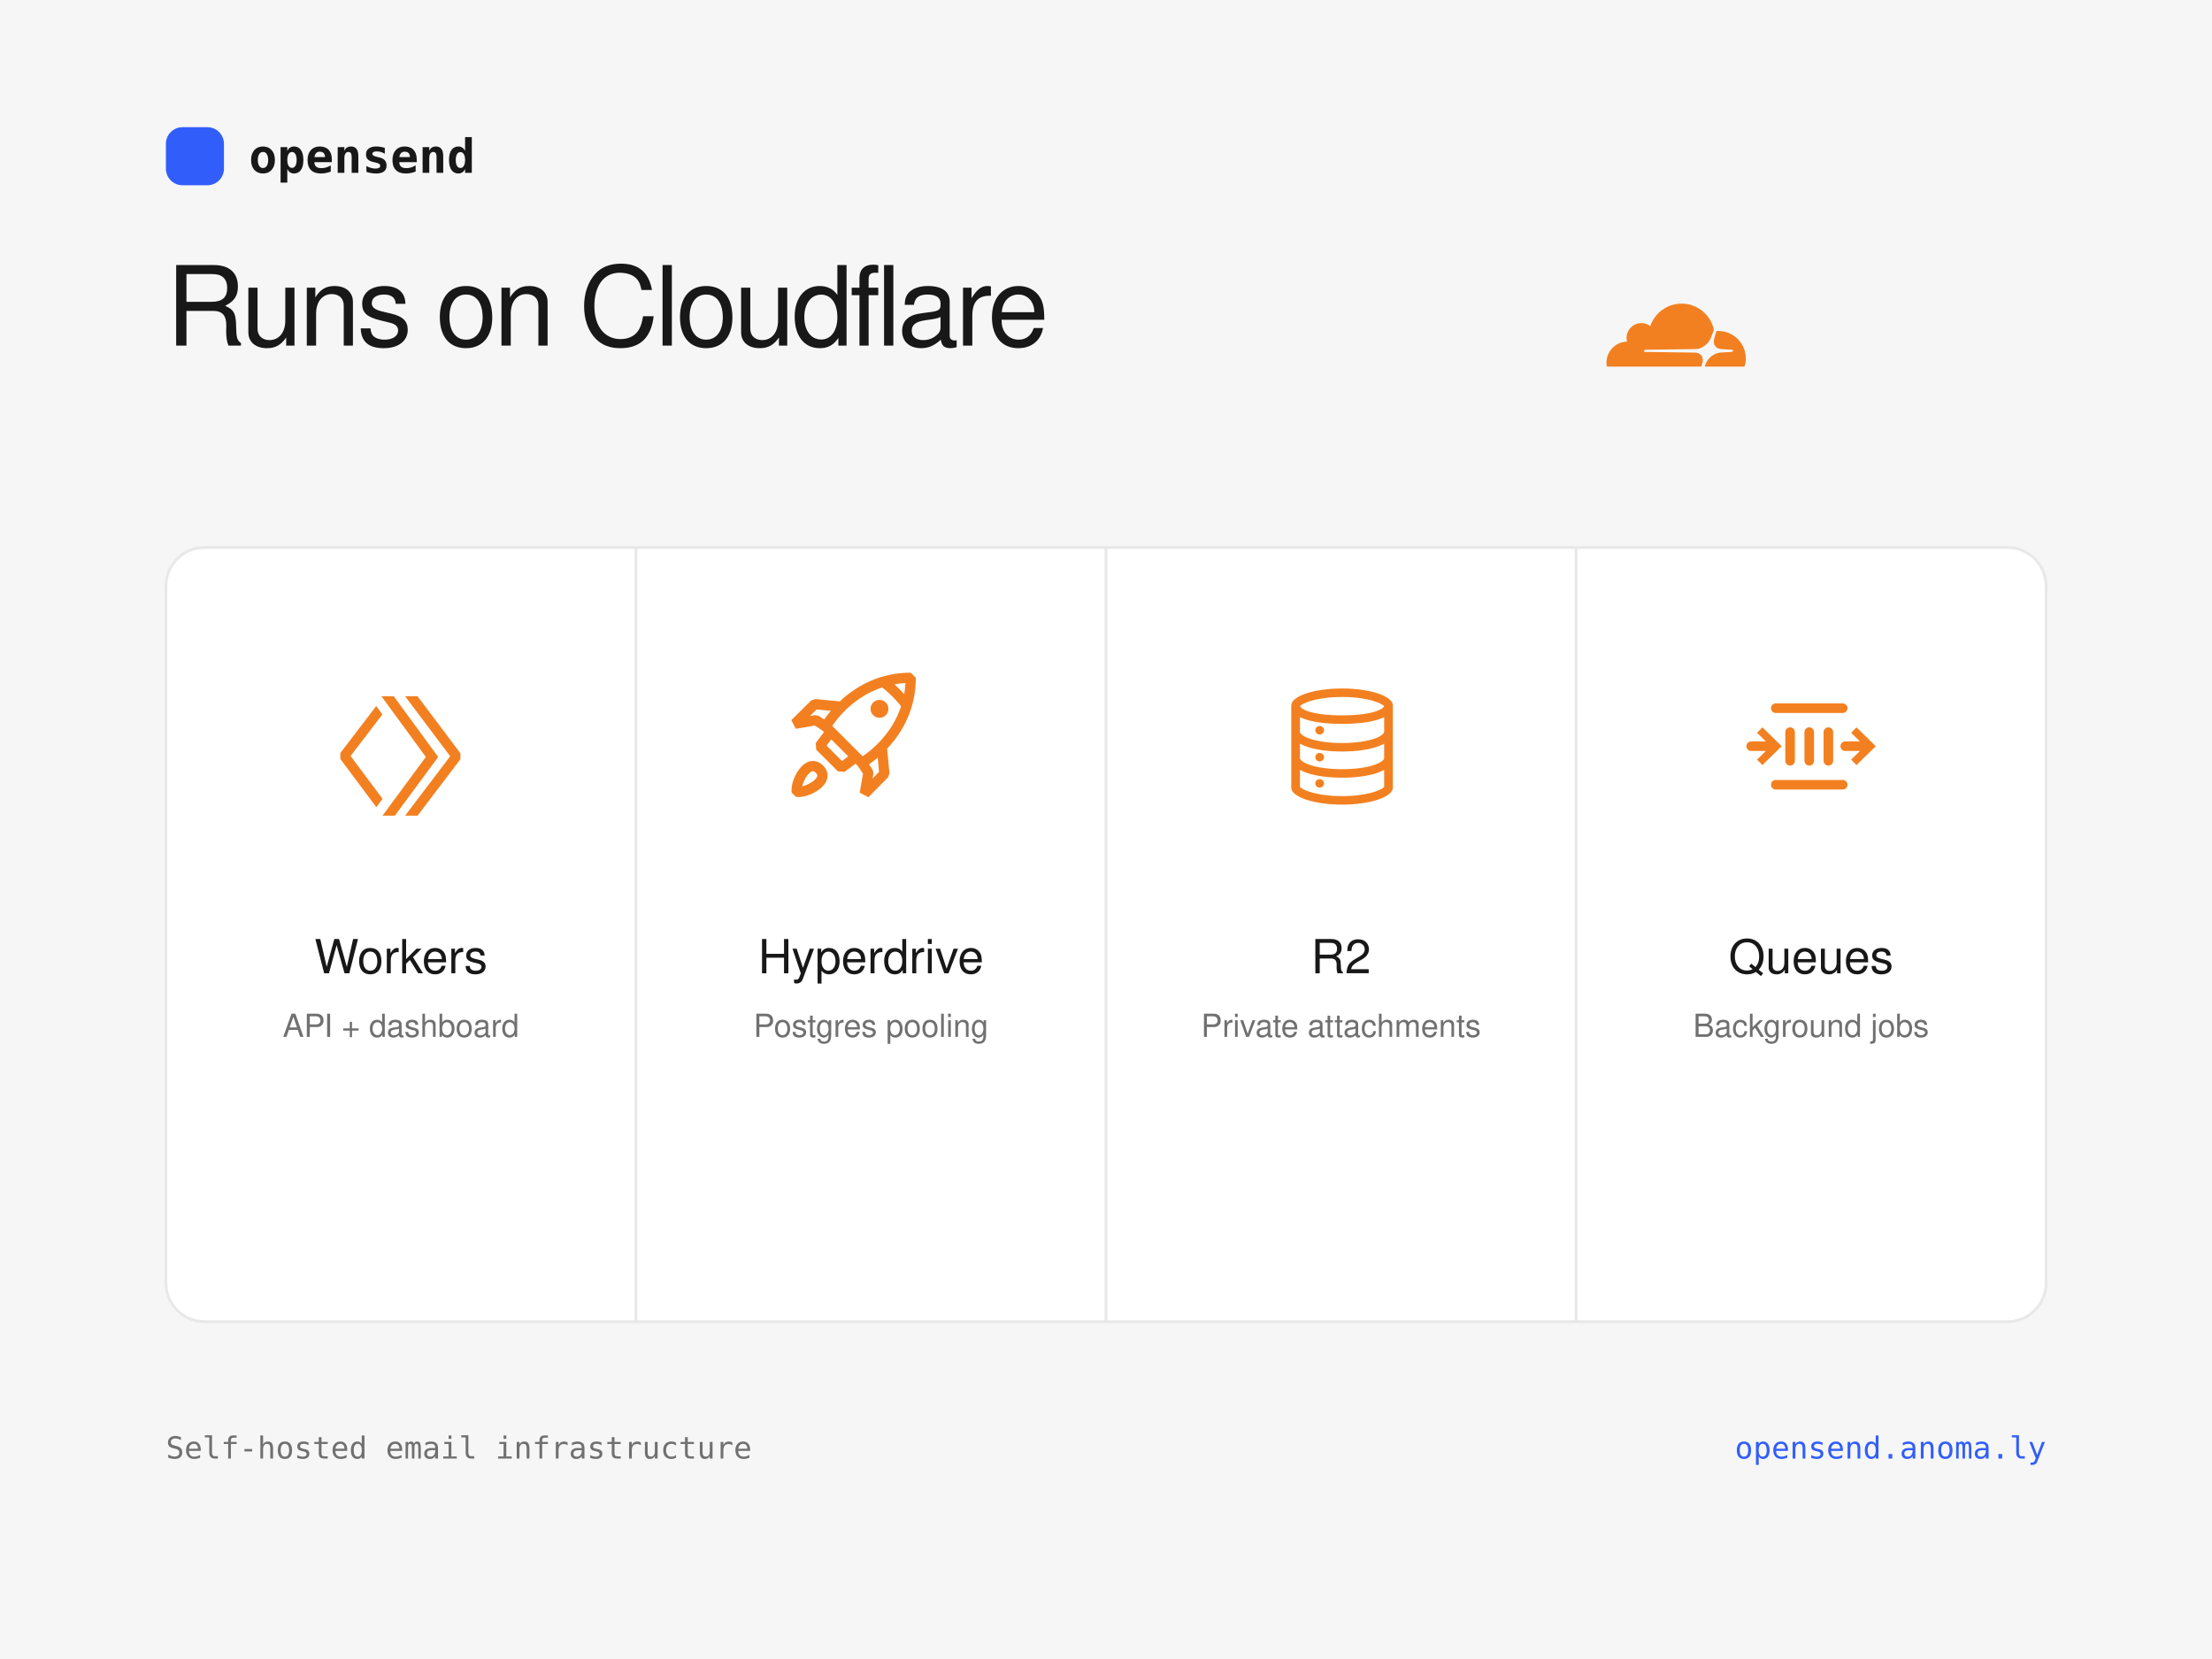
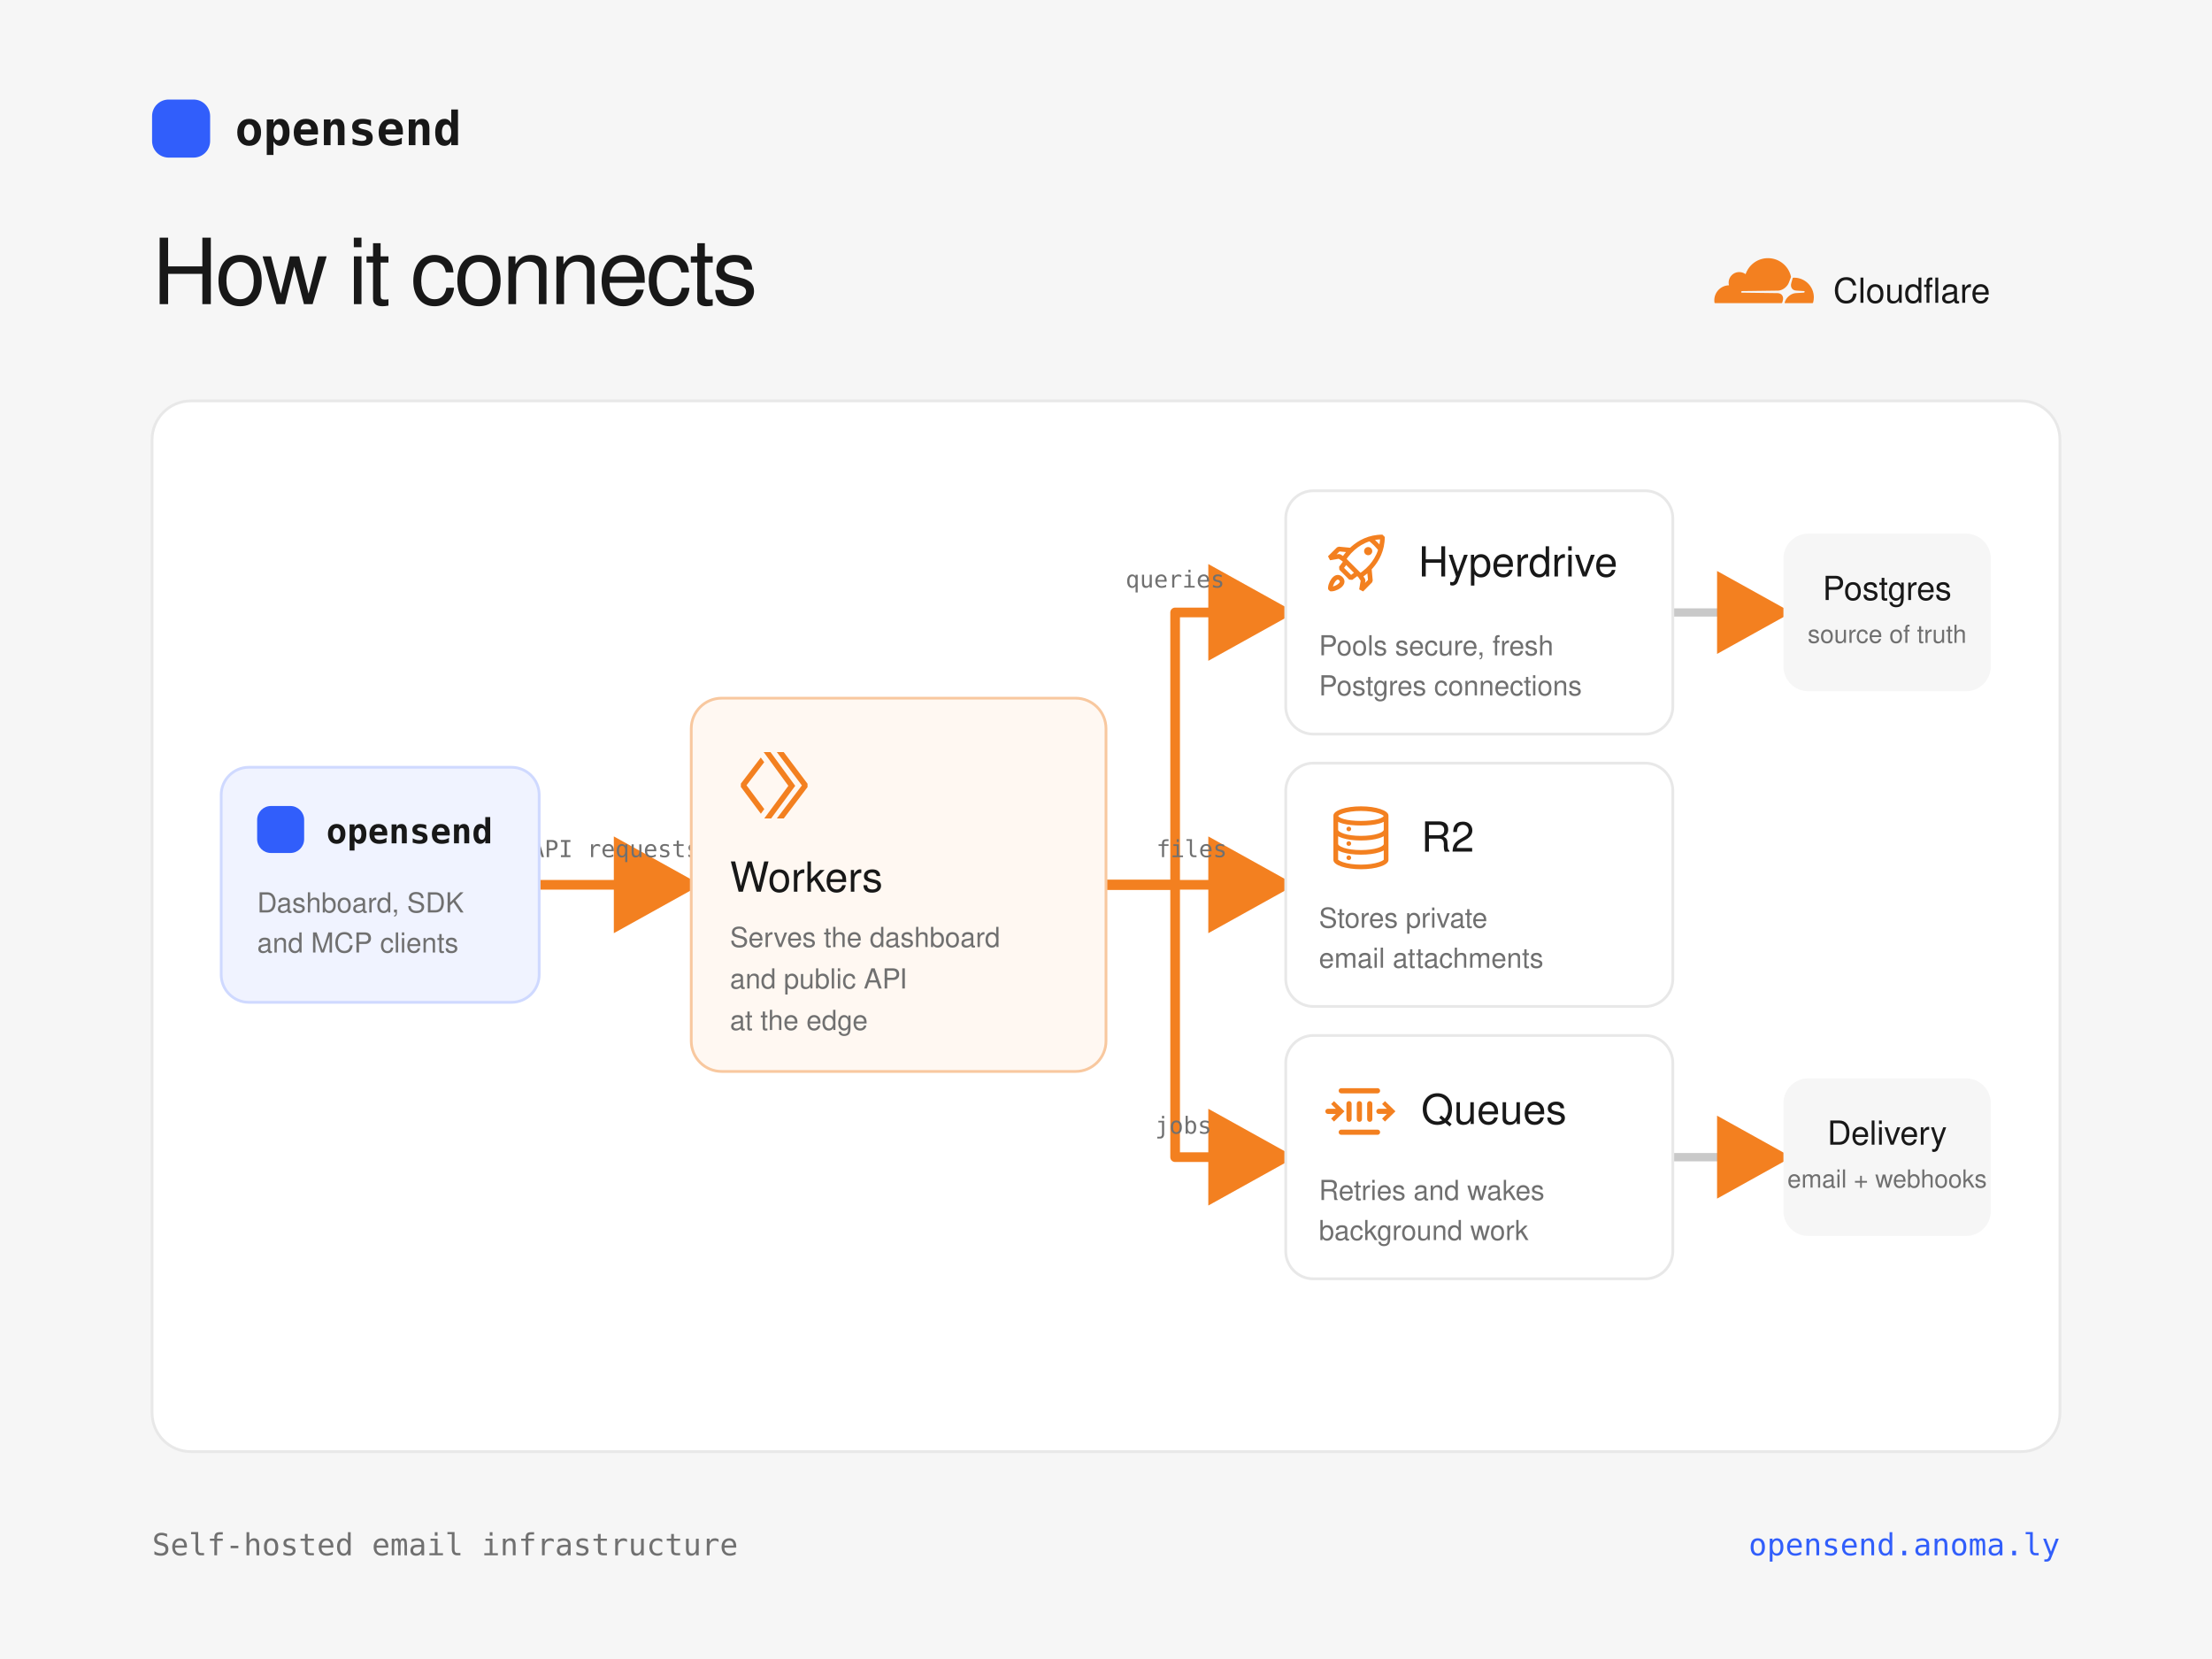
<svg xmlns="http://www.w3.org/2000/svg" width="1600" height="1200" viewBox="0 0 1600 1200" role="img" aria-labelledby="title desc">
  <defs>
    <style>
-       @font-face {
-         font-family: "OpenTUI Mono";
-         src: url("../app/public/fonts/opentui-regular.woff2") format("woff2");
-         font-weight: 400;
-       }
-       @font-face {
-         font-family: "OpenTUI Mono";
-         src: url("../app/public/fonts/opentui-bold.woff2") format("woff2");
-         font-weight: 700;
-       }
+       @font-face { font-family: "OpenTUI Mono"; src: url("../app/public/fonts/opentui-regular.woff2") format("woff2"); font-weight: 400; }
+       @font-face { font-family: "OpenTUI Mono"; src: url("../app/public/fonts/opentui-bold.woff2") format("woff2"); font-weight: 700; }
      .mono { font-family: "OpenTUI Mono", ui-monospace, monospace; }
      .sans { font-family: "Helvetica Neue", Helvetica, Arial, sans-serif; }
+       .node-title { font: 500 30px "Helvetica Neue", Helvetica, Arial, sans-serif; fill: #181818; }
+       .node-copy { font: 400 20px "Helvetica Neue", Helvetica, Arial, sans-serif; fill: #707070; }
+       .pipe-label { font: 400 17px "OpenTUI Mono", ui-monospace, monospace; fill: #707070; }
    </style>
-   </defs>
-   <rect width="1600" height="1200" fill="#f6f6f6" />
-   <g transform="translate(120 92)">
-     <rect width="42" height="42" rx="12" fill="#315efb" />
-     <text class="mono" x="60" y="33" fill="#181818" font-size="34" font-weight="700">opensend</text>
-   </g>
-   <g transform="translate(120 250)">
-     <text class="sans" x="0" y="0" fill="#181818" font-size="80" font-weight="500" letter-spacing="-2.6">Runs on Cloudflare</text>
-     <g transform="translate(1042 -58) scale(4.2)" fill="#f38020">
-       <path d="M16.509 16.845c.147-.507.091-.971-.155-1.315-.225-.316-.605-.499-1.062-.52l-8.659-.112a.156.156 0 0 1-.133-.071c-.028-.042-.035-.099-.021-.155.028-.084.112-.148.204-.156l8.736-.112c1.035-.049 2.16-.887 2.554-1.914l.499-1.301c.021-.056.029-.113.015-.168-.562-2.546-2.835-4.445-5.55-4.445-2.504 0-4.628 1.618-5.388 3.861-.493-.366-1.119-.562-1.794-.499-1.203.119-2.167 1.083-2.286 2.286-.028.31-.007.613.064.894C1.568 13.171 0 14.775 0 16.752c0 .175.014.351.035.527.014.083.084.147.169.147h15.981c.091 0 .176-.065.203-.155l.12-.427zm2.757-5.563c-.077 0-.161 0-.238.011-.057 0-.105.042-.127.098l-.338 1.174c-.147.507-.092.971.154 1.316.226.316.606.498 1.062.519l1.844.113c.056 0 .105.026.133.07.028.043.035.107.021.156-.028.084-.113.148-.204.155l-1.921.112c-1.041.049-2.158.887-2.553 1.914l-.141.358c-.028.071.021.142.099.142h6.598c.077 0 .147-.049.169-.126.112-.408.176-.837.176-1.28 0-2.603-2.125-4.727-4.734-4.727" />
-     </g>
-   </g>
-   <rect x="120" y="396" width="1360" height="560" rx="28" fill="#ffffff" stroke="#e8e8e8" stroke-width="2" />
-   <path d="M460 396v560M800 396v560M1140 396v560" stroke="#e8e8e8" stroke-width="2" />
-   <g transform="translate(120 396)">
-     <g transform="translate(112 92) scale(2.4)" fill="#f38020">
+     <marker id="arrow" markerWidth="12" markerHeight="12" refX="9" refY="6" orient="auto" markerUnits="strokeWidth">
+       <path d="M1 1l9 5-9 5z" fill="#f38020" />
+     </marker>
+     <symbol id="workers" viewBox="0 0 48 49">
      <path d="m18.63 37.418-9.645-12.9 9.592-12.533-1.852-2.527L5.917 23.595l-.015 1.808 10.86 14.542z" />
      <path d="M21.997 6.503h-3.712l13.387 18.3-13.072 17.7h3.735L35.4 24.81z" />
      <path d="M29.175 6.503h-3.758l13.598 18.082-13.598 17.918h3.765l12.908-17.01v-1.808z" />
-     </g>
-     <text class="sans" x="170" y="308" text-anchor="middle" fill="#181818" font-size="34" font-weight="500">Workers</text>
-     <text class="sans" x="170" y="354" text-anchor="middle" fill="#707070" font-size="23">API + dashboard</text>
-   </g>
-   <g transform="translate(460 396)">
-     <g transform="translate(98 76) scale(1.85)" fill="#f38020">
+     </symbol>
+     <symbol id="hyperdrive" viewBox="0 0 64 65">
      <path d="M42.249 18.516a3.5 3.5 0 1 1 0 7 3.5 3.5 0 0 1 0-7" />
      <path fill-rule="evenodd" d="M28.046 17.91c5.738-4.997 14.495-10.037 26.416-10.037l2 2c0 11.921-5.04 20.678-10.038 26.416q-.595.682-1.186 1.31l.907 9.625-.57 1.595-7.662 7.733-3.392-1.745 1.274-7.45-1.98-2.976-.934-.935-4.269 3.202-2.614-.186-8.486-8.485-.185-2.614 3.202-4.27-.574-.573-2.977-1.98-7.45 1.275-1.745-3.392 7.733-7.662 1.595-.57 9.626.906q.627-.591 1.31-1.186m-4.66 16.04 6.638 6.64-2.424 1.817-6.033-6.032zm12.27 6.615L23.77 28.679a35 35 0 0 1 1.067-1.494 41.5 41.5 0 0 1 5.837-6.258c3.195-2.783 7.378-5.55 12.596-7.279.279.198.6.444.954.734a42 42 0 0 1 2.99 2.739 42 42 0 0 1 2.74 2.99q.436.534.733.954c-1.729 5.218-4.496 9.401-7.279 12.597a41.5 41.5 0 0 1-6.258 5.837c-.571.43-1.076.785-1.493 1.066m2.508 3.132 1.401 2.107.306 1.445-.34 1.986 2.544-2.567-.525-5.57a44 44 0 0 1-1.993 1.596c-.514.387-.982.72-1.393 1.003M21.641 24.779c-.386.513-.72.982-1.003 1.392l-2.107-1.401-1.444-.306-1.987.34 2.567-2.544 5.57.525a44 44 0 0 0-1.596 1.994m30.765-12.85c-.082 1.5-.254 2.94-.5 4.322a53 53 0 0 0-1.863-1.958 52 52 0 0 0-1.96-1.864 36 36 0 0 1 4.323-.5M20.168 44.168c-1.6-1.6-3.521-2.134-5.419-1.551-1.692.519-3.04 1.829-4.013 3.15-1.004 1.364-1.792 2.987-2.288 4.521-.474 1.47-.77 3.143-.494 4.525l1.568 1.569c1.383.276 3.055-.02 4.525-.495 1.535-.495 3.157-1.284 4.52-2.287 1.323-.974 2.633-2.321 3.152-4.013.582-1.898.05-3.819-1.551-5.42m-7.35 7.913q-.419.135-.784.22.086-.364.221-.784c.378-1.172.982-2.4 1.702-3.378.751-1.02 1.46-1.543 1.965-1.698.3-.093.722-.14 1.417.555s.648 1.117.556 1.418c-.155.506-.679 1.214-1.698 1.964-.979.72-2.206 1.324-3.378 1.703" clip-rule="evenodd" />
-     </g>
-     <text class="sans" x="170" y="308" text-anchor="middle" fill="#181818" font-size="34" font-weight="500">Hyperdrive</text>
-     <text class="sans" x="170" y="354" text-anchor="middle" fill="#707070" font-size="23">Postgres pooling</text>
-   </g>
-   <g transform="translate(800 396)">
-     <g transform="translate(122 96) scale(2.4)" fill="#f38020">
+     </symbol>
+     <symbol id="r2" viewBox="0 0 40 40">
      <path fill-rule="evenodd" d="M30.289 6.423c-2.43-.813-5.958-1.362-9.977-1.362-4.018 0-7.545.549-9.976 1.362-1.228.41-2.033.842-2.48 1.195q-.14.111-.204.18c.052.171.196.395.562.67.524.394 1.372.783 2.563 1.119 2.368.666 5.731 1.023 9.536 1.023s7.167-.357 9.535-1.023c1.191-.336 2.04-.725 2.563-1.119.366-.275.51-.499.562-.67a2 2 0 0 0-.204-.18c-.447-.353-1.252-.784-2.48-1.195m-20.24 5.624c-.885-.25-1.71-.552-2.424-.922v4.393c0 .196.097.514.625.941.535.433 1.391.869 2.576 1.252 2.36.764 5.71 1.222 9.486 1.222 3.778 0 7.128-.458 9.487-1.222 1.185-.383 2.041-.82 2.576-1.252.528-.427.625-.745.625-.94v-4.394c-.715.37-1.539.673-2.424.922-2.7.76-6.336 1.124-10.264 1.124s-7.564-.364-10.263-1.124m25.576 3.471V7.622c0-2.829-6.856-5.122-15.313-5.122C11.857 2.5 5 4.793 5 7.622v24.756c0 2.829 6.856 5.122 15.313 5.122 8.456 0 15.312-2.293 15.312-5.122zM33 19.134c-.7.393-1.505.726-2.375 1.008-2.708.877-6.358 1.352-10.313 1.352-3.954 0-7.604-.475-10.312-1.352-.87-.282-1.676-.615-2.375-1.008v4.28c0 .196.097.514.625.942.535.432 1.391.868 2.576 1.252 2.36.763 5.71 1.221 9.486 1.221 3.778 0 7.128-.458 9.487-1.221 1.185-.384 2.041-.82 2.576-1.252.528-.428.625-.746.625-.941v-4.28Zm-23 8.904c-.87-.281-1.676-.615-2.375-1.007v5.143c.044.048.116.117.231.208.447.353 1.252.785 2.48 1.195 2.43.813 5.958 1.362 9.976 1.362s7.546-.549 9.977-1.362c1.228-.41 2.033-.842 2.48-1.195a2 2 0 0 0 .231-.208v-5.143c-.7.392-1.505.726-2.375 1.007-2.708.877-6.358 1.352-10.313 1.352-3.954 0-7.604-.475-10.312-1.352m3.562-11.666c.725 0 1.313-.573 1.313-1.28s-.588-1.281-1.313-1.281c-.724 0-1.312.573-1.312 1.28s.588 1.281 1.313 1.281Zm1.313 6.83c0 .706-.588 1.28-1.313 1.28-.724 0-1.312-.574-1.312-1.28 0-.708.588-1.281 1.313-1.281.724 0 1.312.573 1.312 1.28Zm-1.313 9.176c.725 0 1.313-.573 1.313-1.28s-.588-1.28-1.313-1.28c-.724 0-1.312.572-1.312 1.28 0 .707.588 1.28 1.313 1.28Z" clip-rule="evenodd" />
-     </g>
-     <text class="sans" x="170" y="308" text-anchor="middle" fill="#181818" font-size="34" font-weight="500">R2</text>
-     <text class="sans" x="170" y="354" text-anchor="middle" fill="#707070" font-size="23">Private attachments</text>
-   </g>
-   <g transform="translate(1140 396)">
-     <g transform="translate(122 96) scale(2.4)" fill="#f38020">
+     </symbol>
+     <symbol id="queues" viewBox="0 0 40 40">
      <path d="M11.154 19.894 5.33 14.21l-1.612 1.65 2.656 2.594H1.942a1.442 1.442 0 1 0 0 2.884h4.433L3.72 23.927l1.61 1.653 5.823-5.685Zm28.352 0-5.823-5.685-1.612 1.65 2.656 2.594h-4.433a1.442 1.442 0 1 0 0 2.884h4.433l-2.655 2.591 1.611 1.651z" />
      <rect width="23.07" height="2.884" x="7.911" y="7" rx="1.442" />
      <rect width="23.07" height="2.884" x="7.911" y="30.07" rx="1.442" />
      <path d="M13.679 14.21c.796 0 1.442.645 1.442 1.441v8.651a1.442 1.442 0 1 1-2.884 0v-8.65c0-.797.646-1.443 1.442-1.443Zm5.767 0c.797 0 1.442.645 1.442 1.441v8.651a1.442 1.442 0 1 1-2.884 0v-8.65c0-.797.646-1.443 1.442-1.443Zm5.768 0c.796 0 1.442.645 1.442 1.441v8.651a1.442 1.442 0 1 1-2.884 0v-8.65c0-.797.645-1.443 1.442-1.443Z" />
+     </symbol>
+   </defs>
+   <rect width="1600" height="1200" fill="#f6f6f6" />
+   <g transform="translate(110 72)">
+     <rect width="42" height="42" rx="12" fill="#315efb" />
+     <text class="mono" x="60" y="33" fill="#181818" font-size="34" font-weight="700">opensend</text>
+   </g>
+   <text class="sans" x="110" y="220" fill="#181818" font-size="66" font-weight="500" letter-spacing="-2">How it connects</text>
+   <g transform="translate(1240 167)" fill="#f38020">
+     <g transform="scale(3)">
+       <path d="M16.509 16.845c.147-.507.091-.971-.155-1.315-.225-.316-.605-.499-1.062-.52l-8.659-.112a.156.156 0 0 1-.133-.071c-.028-.042-.035-.099-.021-.155.028-.084.112-.148.204-.156l8.736-.112c1.035-.049 2.16-.887 2.554-1.914l.499-1.301c.021-.056.029-.113.015-.168-.562-2.546-2.835-4.445-5.55-4.445-2.504 0-4.628 1.618-5.388 3.861-.493-.366-1.119-.562-1.794-.499-1.203.119-2.167 1.083-2.286 2.286-.028.31-.007.613.064.894C1.568 13.171 0 14.775 0 16.752c0 .175.014.351.035.527.014.083.084.147.169.147h15.981c.091 0 .176-.065.203-.155l.12-.427zm2.757-5.563c-.077 0-.161 0-.238.011-.057 0-.105.042-.127.098l-.338 1.174c-.147.507-.092.971.154 1.316.226.316.606.498 1.062.519l1.844.113c.056 0 .105.026.133.07.028.043.035.107.021.156-.028.084-.113.148-.204.155l-1.921.112c-1.041.049-2.158.887-2.553 1.914l-.141.358c-.028.071.021.142.099.142h6.598c.077 0 .147-.049.169-.126.112-.408.176-.837.176-1.28 0-2.603-2.125-4.727-4.734-4.727" />
    </g>
-     <text class="sans" x="170" y="308" text-anchor="middle" fill="#181818" font-size="34" font-weight="500">Queues</text>
-     <text class="sans" x="170" y="354" text-anchor="middle" fill="#707070" font-size="23">Background jobs</text>
+     <text class="sans" x="86" y="52" fill="#181818" font-size="25" font-weight="500">Cloudflare</text>
  </g>
-   <text class="mono" x="120" y="1055" fill="#707070" font-size="22">Self-hosted email infrastructure</text>
-   <text class="mono" x="1480" y="1055" text-anchor="end" fill="#315efb" font-size="22">opensend.anoma.ly</text>
+   <rect x="110" y="290" width="1380" height="760" rx="28" fill="#fff" stroke="#e8e8e8" stroke-width="2" />
+   <path d="M390 640H500" fill="none" stroke="#f38020" stroke-width="7" stroke-linecap="round" marker-end="url(#arrow)" />
+   <text class="pipe-label" x="445" y="620" text-anchor="middle">API requests</text>
+   <path d="M800 640H850V443H930" fill="none" stroke="#f38020" stroke-width="7" stroke-linecap="round" stroke-linejoin="round" marker-end="url(#arrow)" />
+   <path d="M800 640H930" fill="none" stroke="#f38020" stroke-width="7" stroke-linecap="round" marker-end="url(#arrow)" />
+   <path d="M800 640H850V837H930" fill="none" stroke="#f38020" stroke-width="7" stroke-linecap="round" stroke-linejoin="round" marker-end="url(#arrow)" />
+   <text class="pipe-label" x="850" y="425" text-anchor="middle">queries</text>
+   <text class="pipe-label" x="862" y="620" text-anchor="middle">files</text>
+   <text class="pipe-label" x="856" y="820" text-anchor="middle">jobs</text>
+   <path d="M1210 443H1290" fill="none" stroke="#c9c9c9" stroke-width="6" stroke-linecap="round" marker-end="url(#arrow)" />
+   <path d="M1210 837H1290" fill="none" stroke="#c9c9c9" stroke-width="6" stroke-linecap="round" marker-end="url(#arrow)" />
+   <g transform="translate(160 555)">
+     <rect width="230" height="170" rx="20" fill="#f0f3ff" stroke="#cfd9ff" stroke-width="2" />
+     <rect x="26" y="28" width="34" height="34" rx="10" fill="#315efb" />
+     <text class="mono" x="76" y="55" fill="#181818" font-size="25" font-weight="700">opensend</text>
+     <text class="node-copy" x="26" y="105">Dashboard, SDK</text>
+     <text class="node-copy" x="26" y="134">and MCP clients</text>
+   </g>
+   <g transform="translate(500 505)">
+     <rect width="300" height="270" rx="22" fill="#fff8f2" stroke="#f8c89f" stroke-width="2" />
+     <use href="#workers" x="28" y="30" width="64" height="66" fill="#f38020" />
+     <text class="node-title" x="28" y="140">Workers</text>
+     <text class="node-copy" x="28" y="180">Serves the dashboard</text>
+     <text class="node-copy" x="28" y="210">and public API</text>
+     <text class="node-copy" x="28" y="240">at the edge</text>
+   </g>
+   <g transform="translate(930 355)">
+     <rect width="280" height="176" rx="20" fill="#fff" stroke="#e8e8e8" stroke-width="2" />
+     <use href="#hyperdrive" x="24" y="25" width="54" height="55" fill="#f38020" />
+     <text class="node-title" x="96" y="62">Hyperdrive</text>
+     <text class="node-copy" x="24" y="119">Pools secure, fresh</text>
+     <text class="node-copy" x="24" y="148">Postgres connections</text>
+   </g>
+   <g transform="translate(930 552)">
+     <rect width="280" height="176" rx="20" fill="#fff" stroke="#e8e8e8" stroke-width="2" />
+     <use href="#r2" x="28" y="28" width="52" height="52" fill="#f38020" />
+     <text class="node-title" x="98" y="64">R2</text>
+     <text class="node-copy" x="24" y="119">Stores private</text>
+     <text class="node-copy" x="24" y="148">email attachments</text>
+   </g>
+   <g transform="translate(930 749)">
+     <rect width="280" height="176" rx="20" fill="#fff" stroke="#e8e8e8" stroke-width="2" />
+     <use href="#queues" x="28" y="29" width="52" height="52" fill="#f38020" />
+     <text class="node-title" x="98" y="64">Queues</text>
+     <text class="node-copy" x="24" y="119">Retries and wakes</text>
+     <text class="node-copy" x="24" y="148">background work</text>
+   </g>
+   <g transform="translate(1290 386)">
+     <rect width="150" height="114" rx="18" fill="#f6f6f6" />
+     <text class="sans" x="75" y="48" text-anchor="middle" fill="#181818" font-size="24" font-weight="500">Postgres</text>
+     <text class="sans" x="75" y="79" text-anchor="middle" fill="#707070" font-size="18">source of truth</text>
+   </g>
+   <g transform="translate(1290 780)">
+     <rect width="150" height="114" rx="18" fill="#f6f6f6" />
+     <text class="sans" x="75" y="48" text-anchor="middle" fill="#181818" font-size="24" font-weight="500">Delivery</text>
+     <text class="sans" x="75" y="79" text-anchor="middle" fill="#707070" font-size="18">email + webhooks</text>
+   </g>
+   <text class="mono" x="110" y="1125" fill="#707070" font-size="22">Self-hosted email infrastructure</text>
+   <text class="mono" x="1490" y="1125" text-anchor="end" fill="#315efb" font-size="22">opensend.anoma.ly</text>
</svg>
